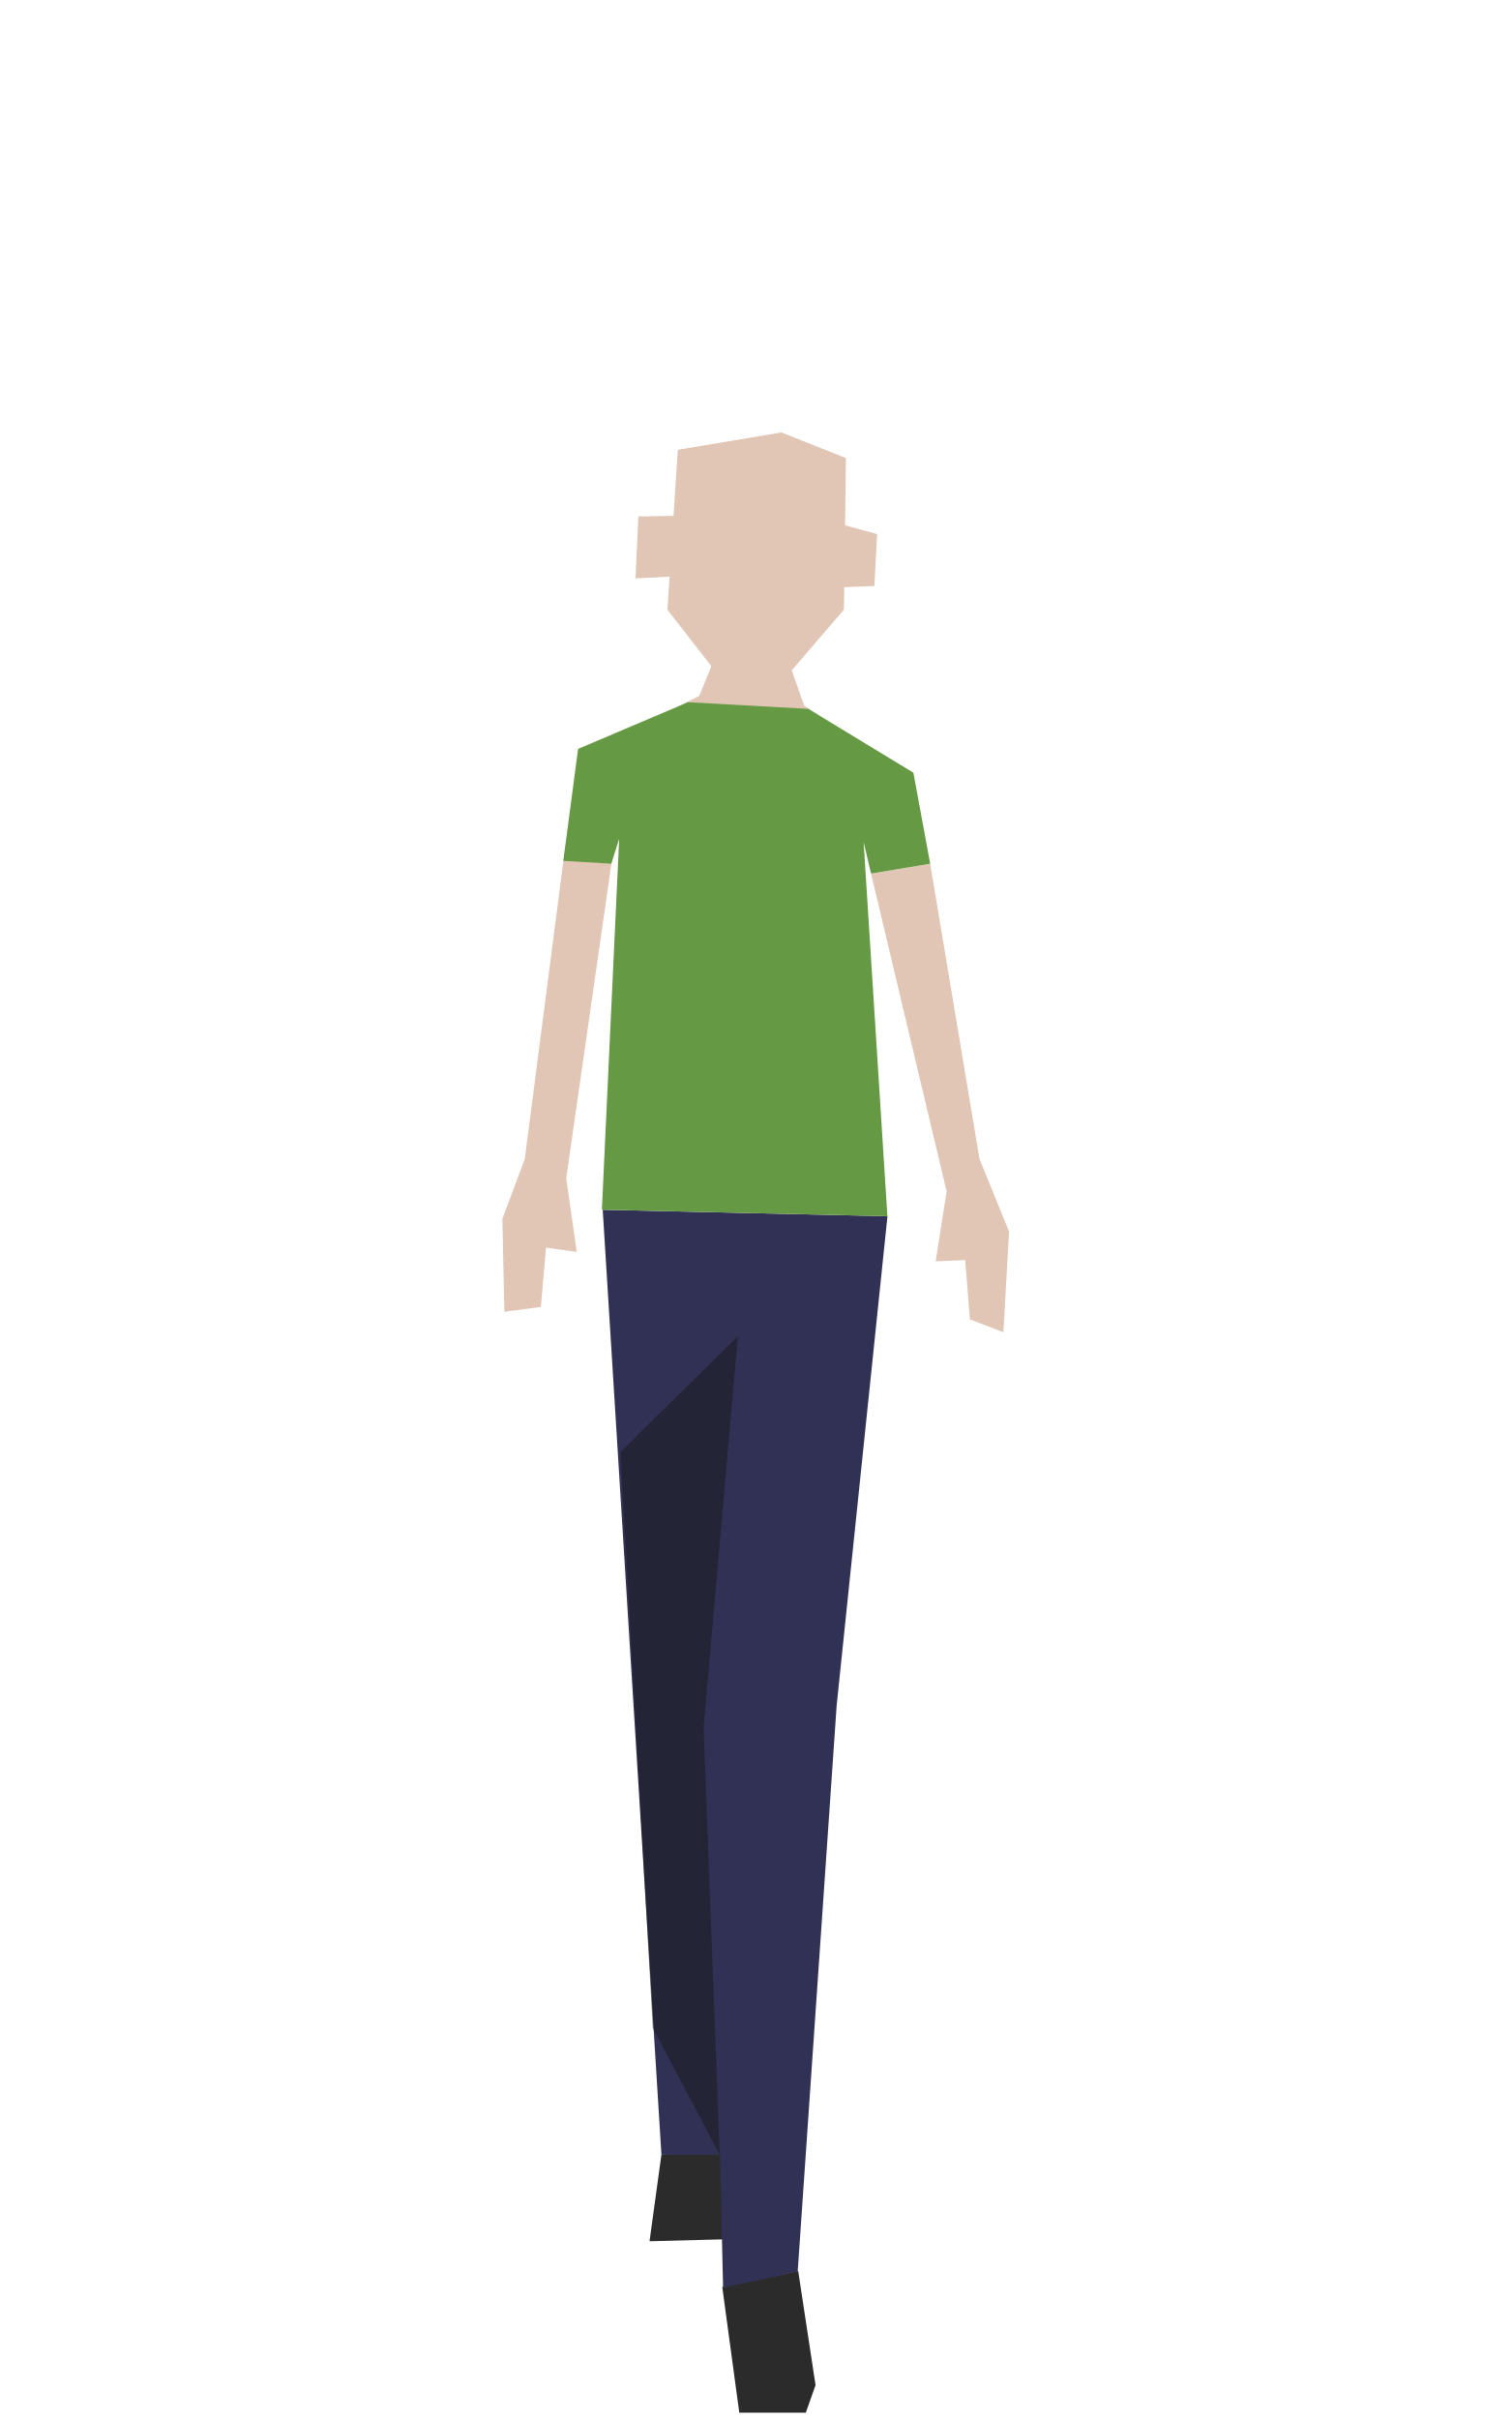
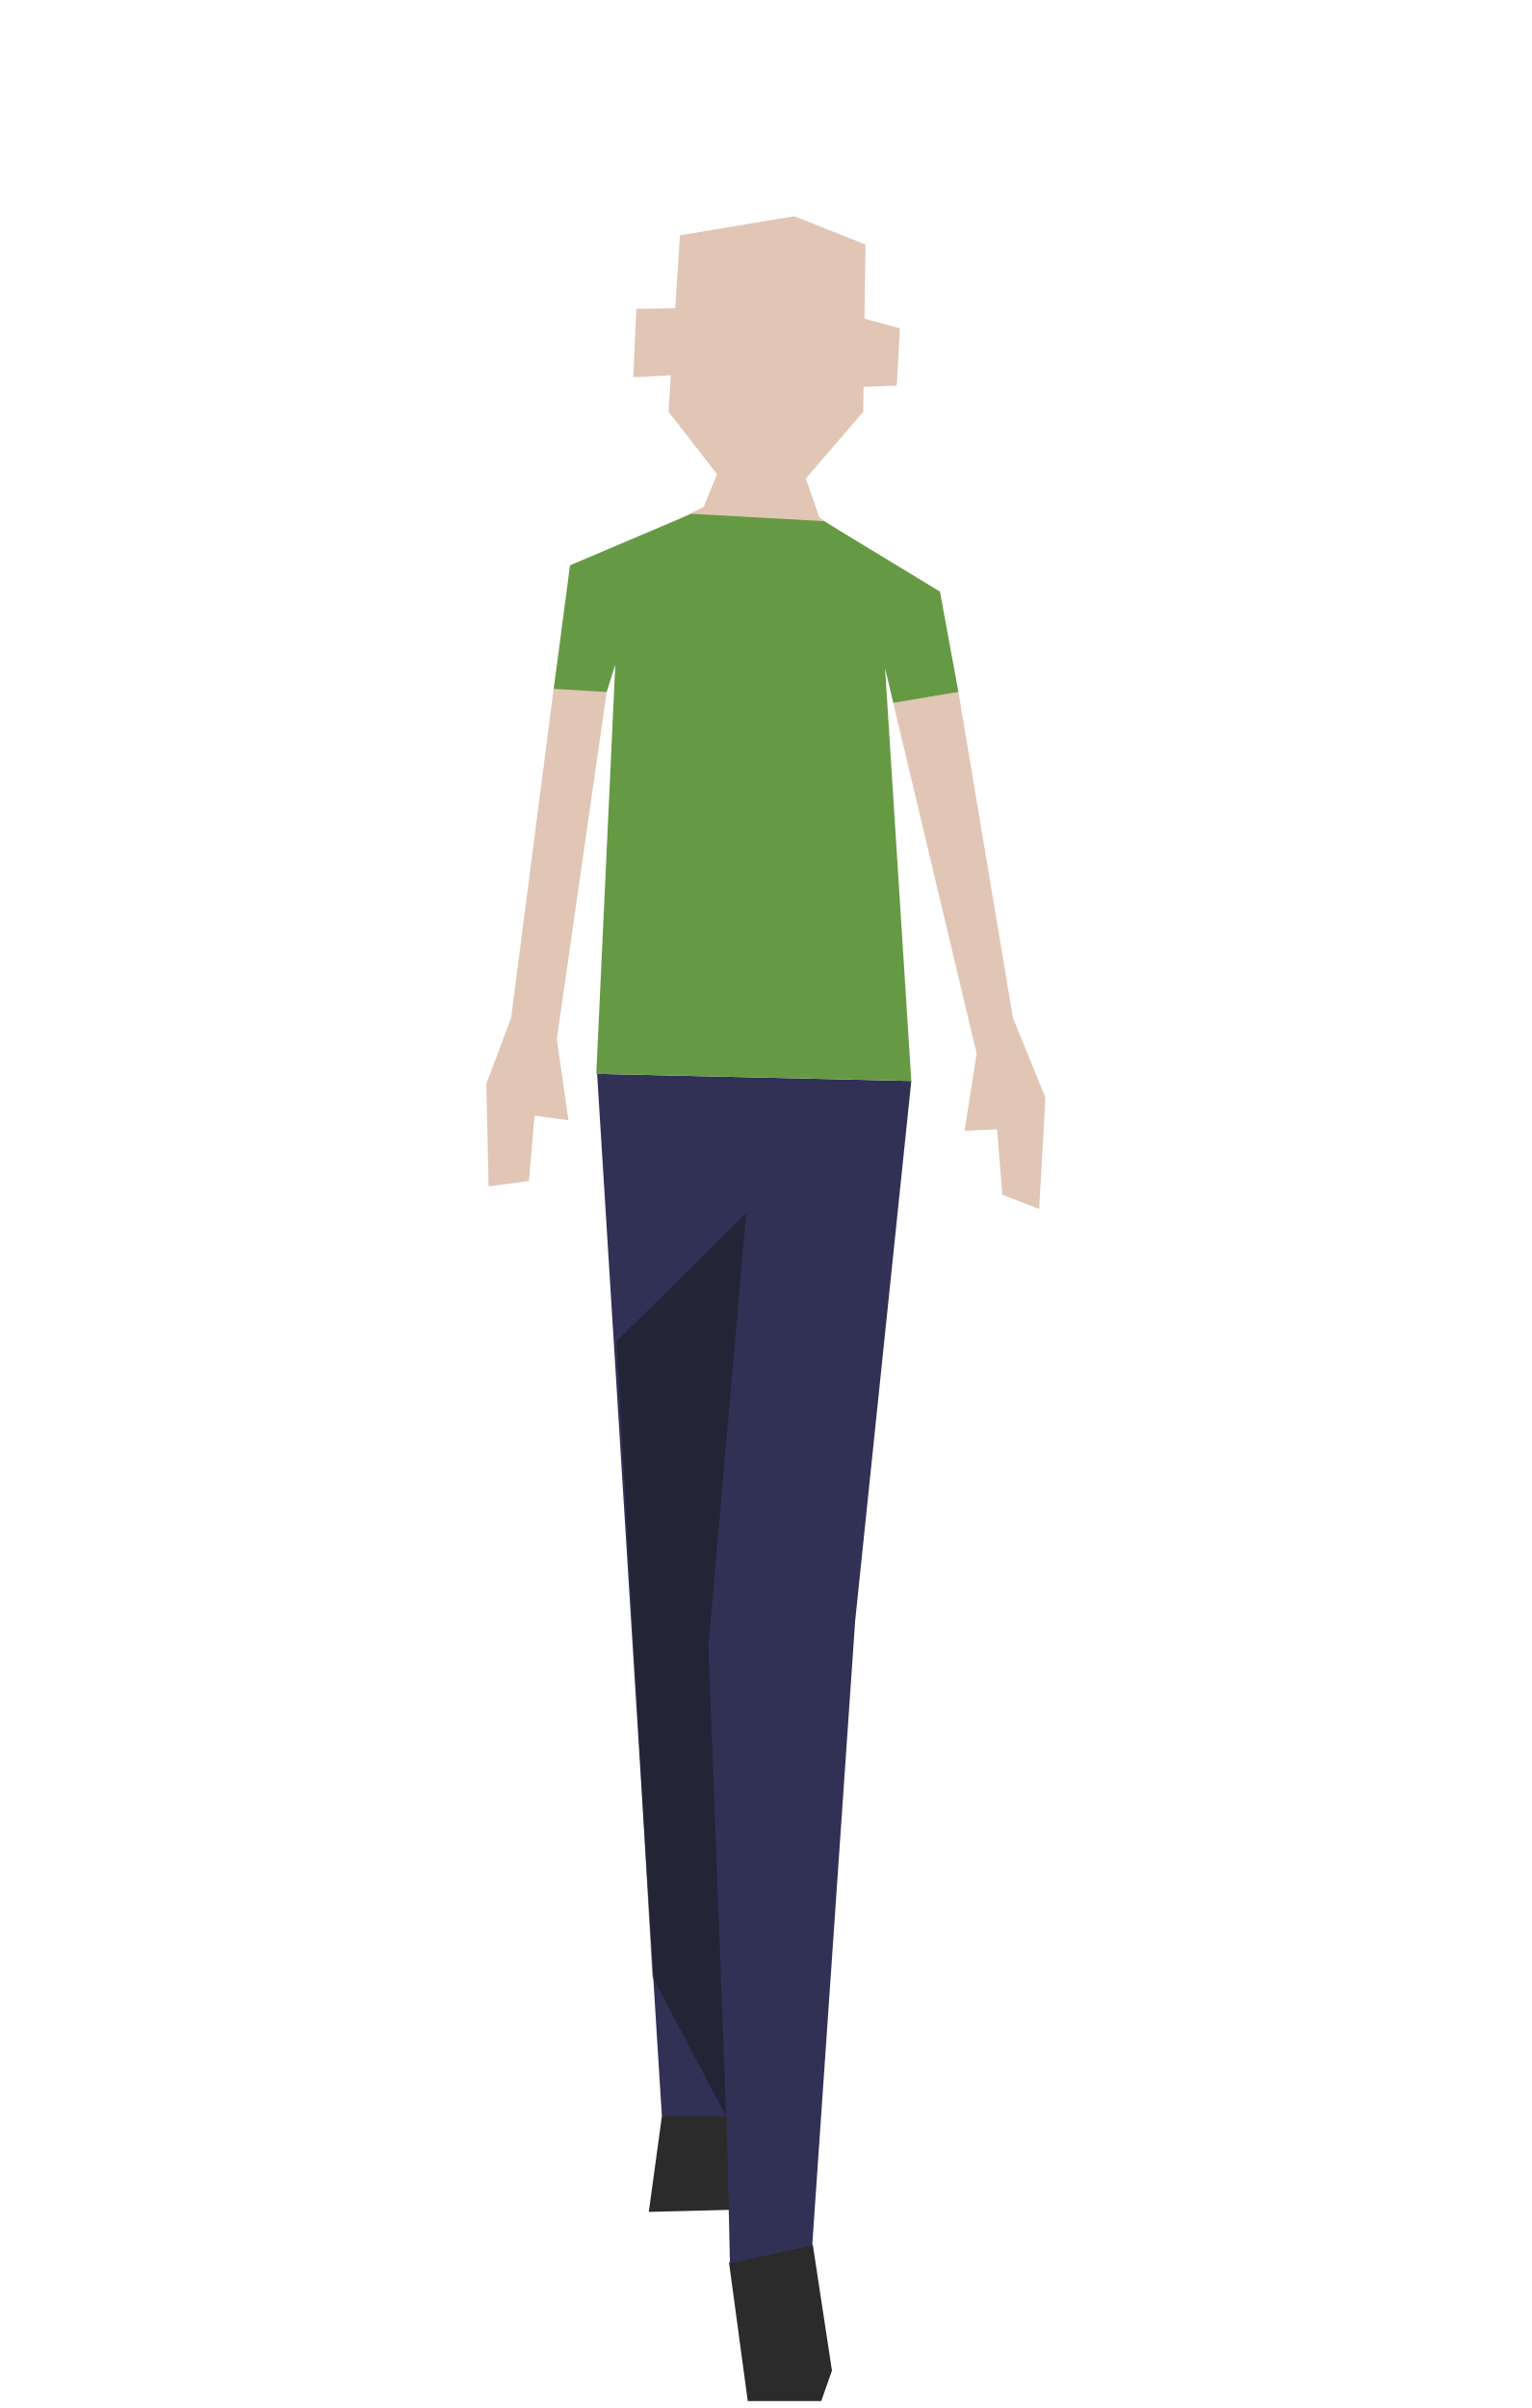
- <svg xmlns="http://www.w3.org/2000/svg" width="120px" height="192px" version="1.1" xml:space="preserve" style="fill-rule:evenodd;clip-rule:evenodd;stroke-linejoin:round;stroke-miterlimit:1.414;">
-   <g>
-     <g id="people-11" transform="matrix(1,0,0,1,-1889,-48)">
-       <g transform="matrix(1,0,0,1,0,-12)">
-         <path d="M1941.51,231.02l-0.943,6.871l6.697,-0.172l0.516,-7.384l-6.27,0.685Z" style="fill:#2a2b2a;fill-rule:nonzero;" />
-       </g>
-       <g transform="matrix(1,0,0,1,0,-12)">
-         <path d="M1946.34,241.519l1.353,9.981l5.28,0l0.773,-2.189l-1.377,-9.057l-6.029,1.265Z" style="fill:#2a2b2a;fill-rule:nonzero;" />
-       </g>
-       <g transform="matrix(1,0,0,1,0,-12)">
-         <path d="M1950.89,114.329l-4.286,0l-4.616,-5.935l0.824,-12.694l8.234,-1.375l5.115,2.034l-0.163,12.035l-5.108,5.935Z" style="fill:#e1c5b5;fill-rule:nonzero;" />
-       </g>
-       <g transform="matrix(1,0,0,1,0,-12)">
-         <path d="M1955.68,117.896l-2.834,-1.889l-2.061,-5.839l-4.757,1.357l-1.51,3.709l-3.262,1.632l7.103,11.462l7.321,-10.432Z" style="fill:#e1c5b5;fill-rule:nonzero;" />
-       </g>
-       <g transform="matrix(1,0,0,1,0,-12)">
-         <path d="M1942.5,100.946l-2.822,0.047l-0.223,4.916l2.879,-0.15l0.166,-4.813Z" style="fill:#e1c5b5;fill-rule:nonzero;" />
-       </g>
-       <g transform="matrix(1,0,0,1,0,-12)">
-         <path d="M1955.79,101.615l2.848,0.775l-0.223,4.122l-2.518,0.098l-0.107,-4.995Z" style="fill:#e1c5b5;fill-rule:nonzero;" />
-       </g>
-       <g transform="matrix(1,0,0,1,0,-12)">
-         <path d="M1936.85,156.022l4.661,74.999l5.41,0l1.201,-64.868l-2.794,28.965l1.078,46.465l5.923,-1.289l3.094,-44.931l4.033,-38.827l-22.606,-0.514Z" style="fill:#313156;fill-rule:nonzero;" />
-       </g>
-       <g transform="matrix(1,0,0,1,0,-12)">
-         <path d="M1947.58,166.053l-2.72,31.112l1.282,33.865l-5.317,-10.072l-2.576,-45.699l9.331,-9.206Z" style="fill:#171817;fill-opacity:0.5;fill-rule:nonzero;" />
-       </g>
-       <g transform="matrix(1,0,0,1,0,-12)">
-         <path d="M1966.76,151.981l2.349,5.768l-0.451,7.992l-2.655,-1.018l-0.54,-6.748l0.22,2.034l-2.4,0.107l0.871,-5.549l-6,-25.23l4.693,-0.784l3.913,23.428Z" style="fill:#e1c5b5;fill-rule:nonzero;" />
-       </g>
-       <g transform="matrix(1,0,0,1,0,-12)">
-         <path d="M1930.66,152.008l-1.775,4.729l0.156,7.378l2.899,-0.381l0.587,-6.746l-0.232,2.033l2.495,0.344l-0.837,-5.843l3.696,-25.741l-3.753,-0.745l-3.236,24.972Z" style="fill:#e1c5b5;fill-rule:nonzero;" />
-       </g>
-       <g transform="matrix(1,0,0,1,0,-12)">
-         <path d="M1943.62,115.736l-8.725,3.705l-1.173,8.886l3.81,0.225l0.625,-1.975l-1.373,29.442l22.668,0.516l-1.889,-29.709l0.59,2.511l4.694,-0.785l-1.333,-7.222l-8.339,-5.065l-9.555,-0.529Z" style="fill:#694;fill-rule:nonzero;" />
-       </g>
+ <svg xmlns="http://www.w3.org/2000/svg" width="100%" height="100%" viewBox="0 0 140 220" version="1.1" xml:space="preserve" style="fill-rule:evenodd;clip-rule:evenodd;stroke-linejoin:round;stroke-miterlimit:2;">
+   <g id="people-11" transform="matrix(1.27,0,0,1.27,-2405.23,-84.8)">
+     <g transform="matrix(1,0,0,1,0,-12)">
+       <path d="M1941.51,231.021L1940.57,237.892L1947.27,237.72L1947.78,230.336L1941.51,231.021Z" style="fill:rgb(42,43,42);fill-rule:nonzero;" />
+     </g>
+     <g transform="matrix(1,0,0,1,0,-12)">
+       <path d="M1946.34,241.519L1947.69,251.5L1952.98,251.5L1953.75,249.311L1952.37,240.254L1946.34,241.519Z" style="fill:rgb(42,43,42);fill-rule:nonzero;" />
+     </g>
+     <g transform="matrix(1,0,0,1,0,-12)">
+       <path d="M1950.89,114.329L1946.6,114.329L1941.99,108.394L1942.81,95.7L1951.04,94.325L1956.16,96.359L1956,108.394L1950.89,114.329Z" style="fill:rgb(225,197,181);fill-rule:nonzero;" />
+     </g>
+     <g transform="matrix(1,0,0,1,0,-12)">
+       <path d="M1955.68,117.896L1952.85,116.007L1950.79,110.168L1946.03,111.525L1944.52,115.234L1941.26,116.866L1948.36,128.328L1955.68,117.896Z" style="fill:rgb(225,197,181);fill-rule:nonzero;" />
+     </g>
+     <g transform="matrix(1,0,0,1,0,-12)">
+       <path d="M1942.5,100.946L1939.68,100.993L1939.45,105.909L1942.33,105.759L1942.5,100.946Z" style="fill:rgb(225,197,181);fill-rule:nonzero;" />
+     </g>
+     <g transform="matrix(1,0,0,1,0,-12)">
+       <path d="M1955.79,101.615L1958.64,102.39L1958.41,106.512L1955.89,106.61L1955.79,101.615Z" style="fill:rgb(225,197,181);fill-rule:nonzero;" />
+     </g>
+     <g transform="matrix(1,0,0,1,0,-12)">
+       <path d="M1936.85,156.022L1941.51,231.021L1946.92,231.021L1948.12,166.153L1945.33,195.118L1946.41,241.583L1952.33,240.294L1955.42,195.363L1959.46,156.536L1936.85,156.022Z" style="fill:rgb(49,49,86);fill-rule:nonzero;" />
+     </g>
+     <g transform="matrix(1,0,0,1,0,-12)">
+       <path d="M1947.58,166.053L1944.86,197.165L1946.14,231.03L1940.82,220.958L1938.25,175.259L1947.58,166.053Z" style="fill:rgb(23,24,23);fill-opacity:0.5;fill-rule:nonzero;" />
+     </g>
+     <g transform="matrix(1,0,0,1,0,-12)">
+       <path d="M1966.77,151.981L1969.11,157.749L1968.66,165.741L1966.01,164.723L1965.47,157.975L1965.69,160.009L1963.29,160.116L1964.16,154.567L1958.16,129.337L1962.85,128.553L1966.77,151.981Z" style="fill:rgb(225,197,181);fill-rule:nonzero;" />
+     </g>
+     <g transform="matrix(1,0,0,1,0,-12)">
+       <path d="M1930.66,152.008L1928.88,156.737L1929.04,164.115L1931.94,163.734L1932.53,156.988L1932.29,159.021L1934.79,159.365L1933.95,153.522L1937.65,127.781L1933.89,127.036L1930.66,152.008Z" style="fill:rgb(225,197,181);fill-rule:nonzero;" />
+     </g>
+     <g transform="matrix(1,0,0,1,0,-12)">
+       <path d="M1943.62,115.736L1934.9,119.441L1933.73,128.327L1937.54,128.552L1938.16,126.577L1936.79,156.019L1959.46,156.535L1957.57,126.826L1958.16,129.337L1962.85,128.552L1961.52,121.33L1953.18,116.265L1943.62,115.736Z" style="fill:rgb(102,153,68);fill-rule:nonzero;" />
    </g>
  </g>
</svg>
